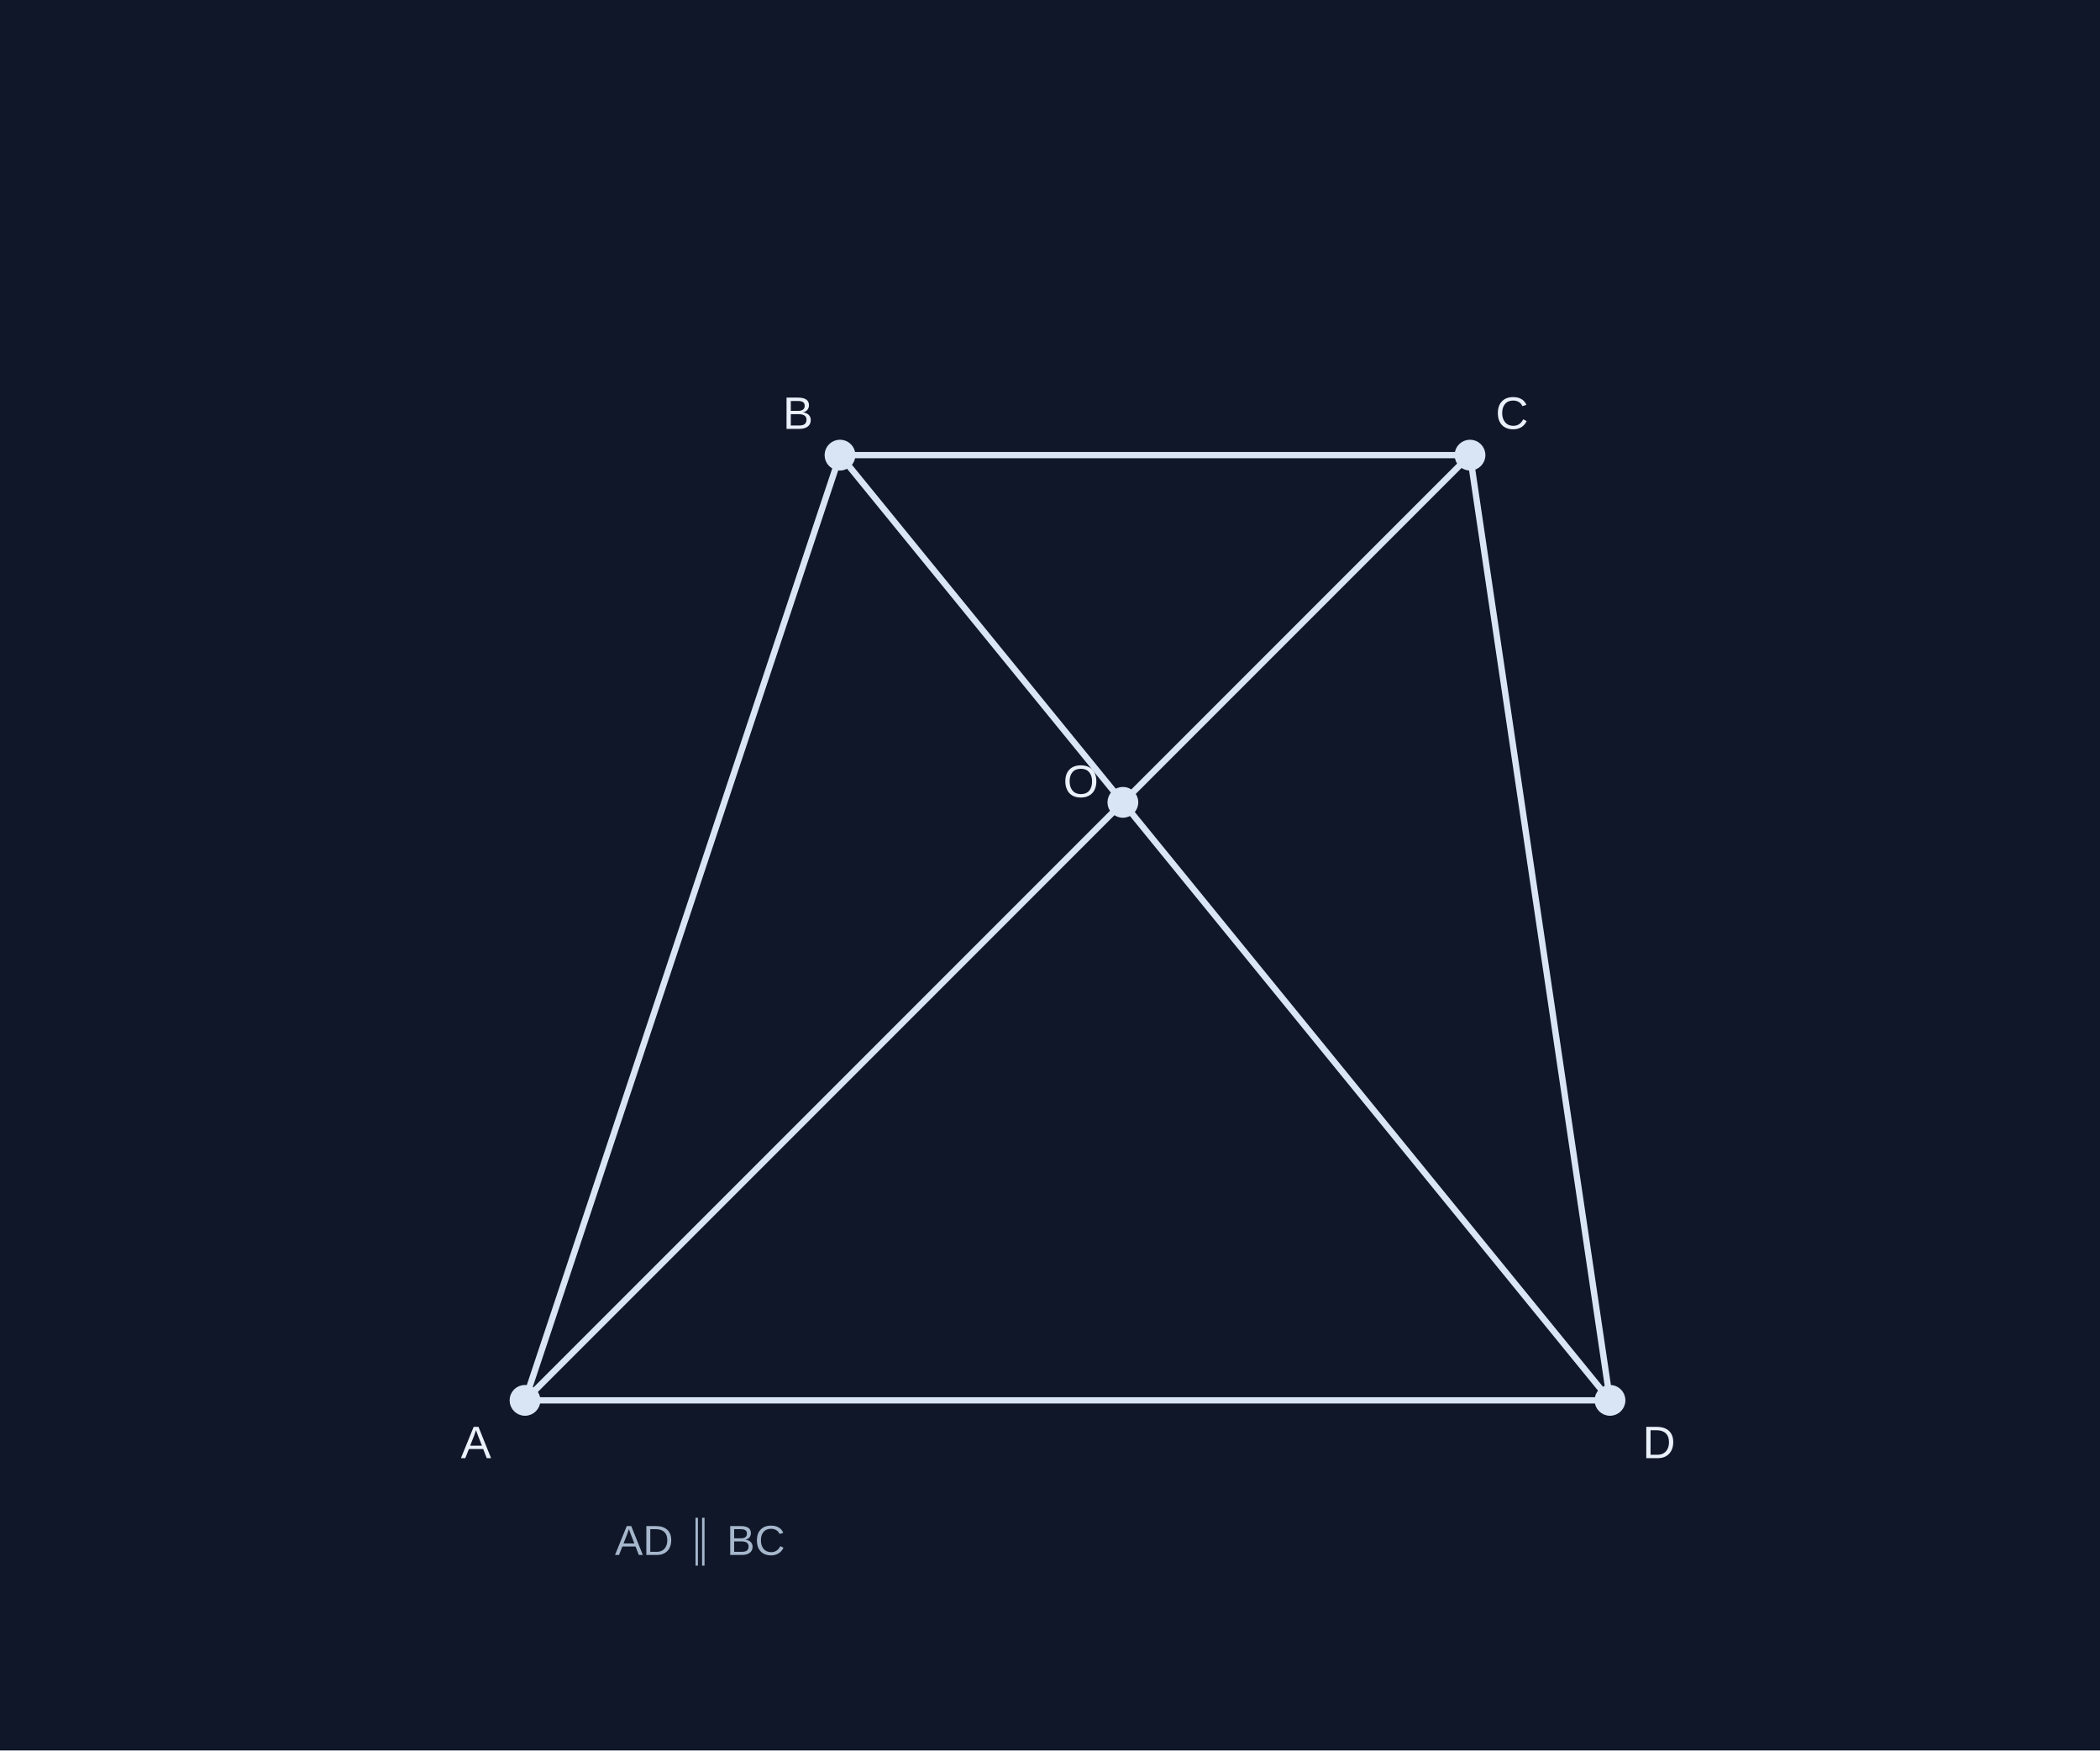
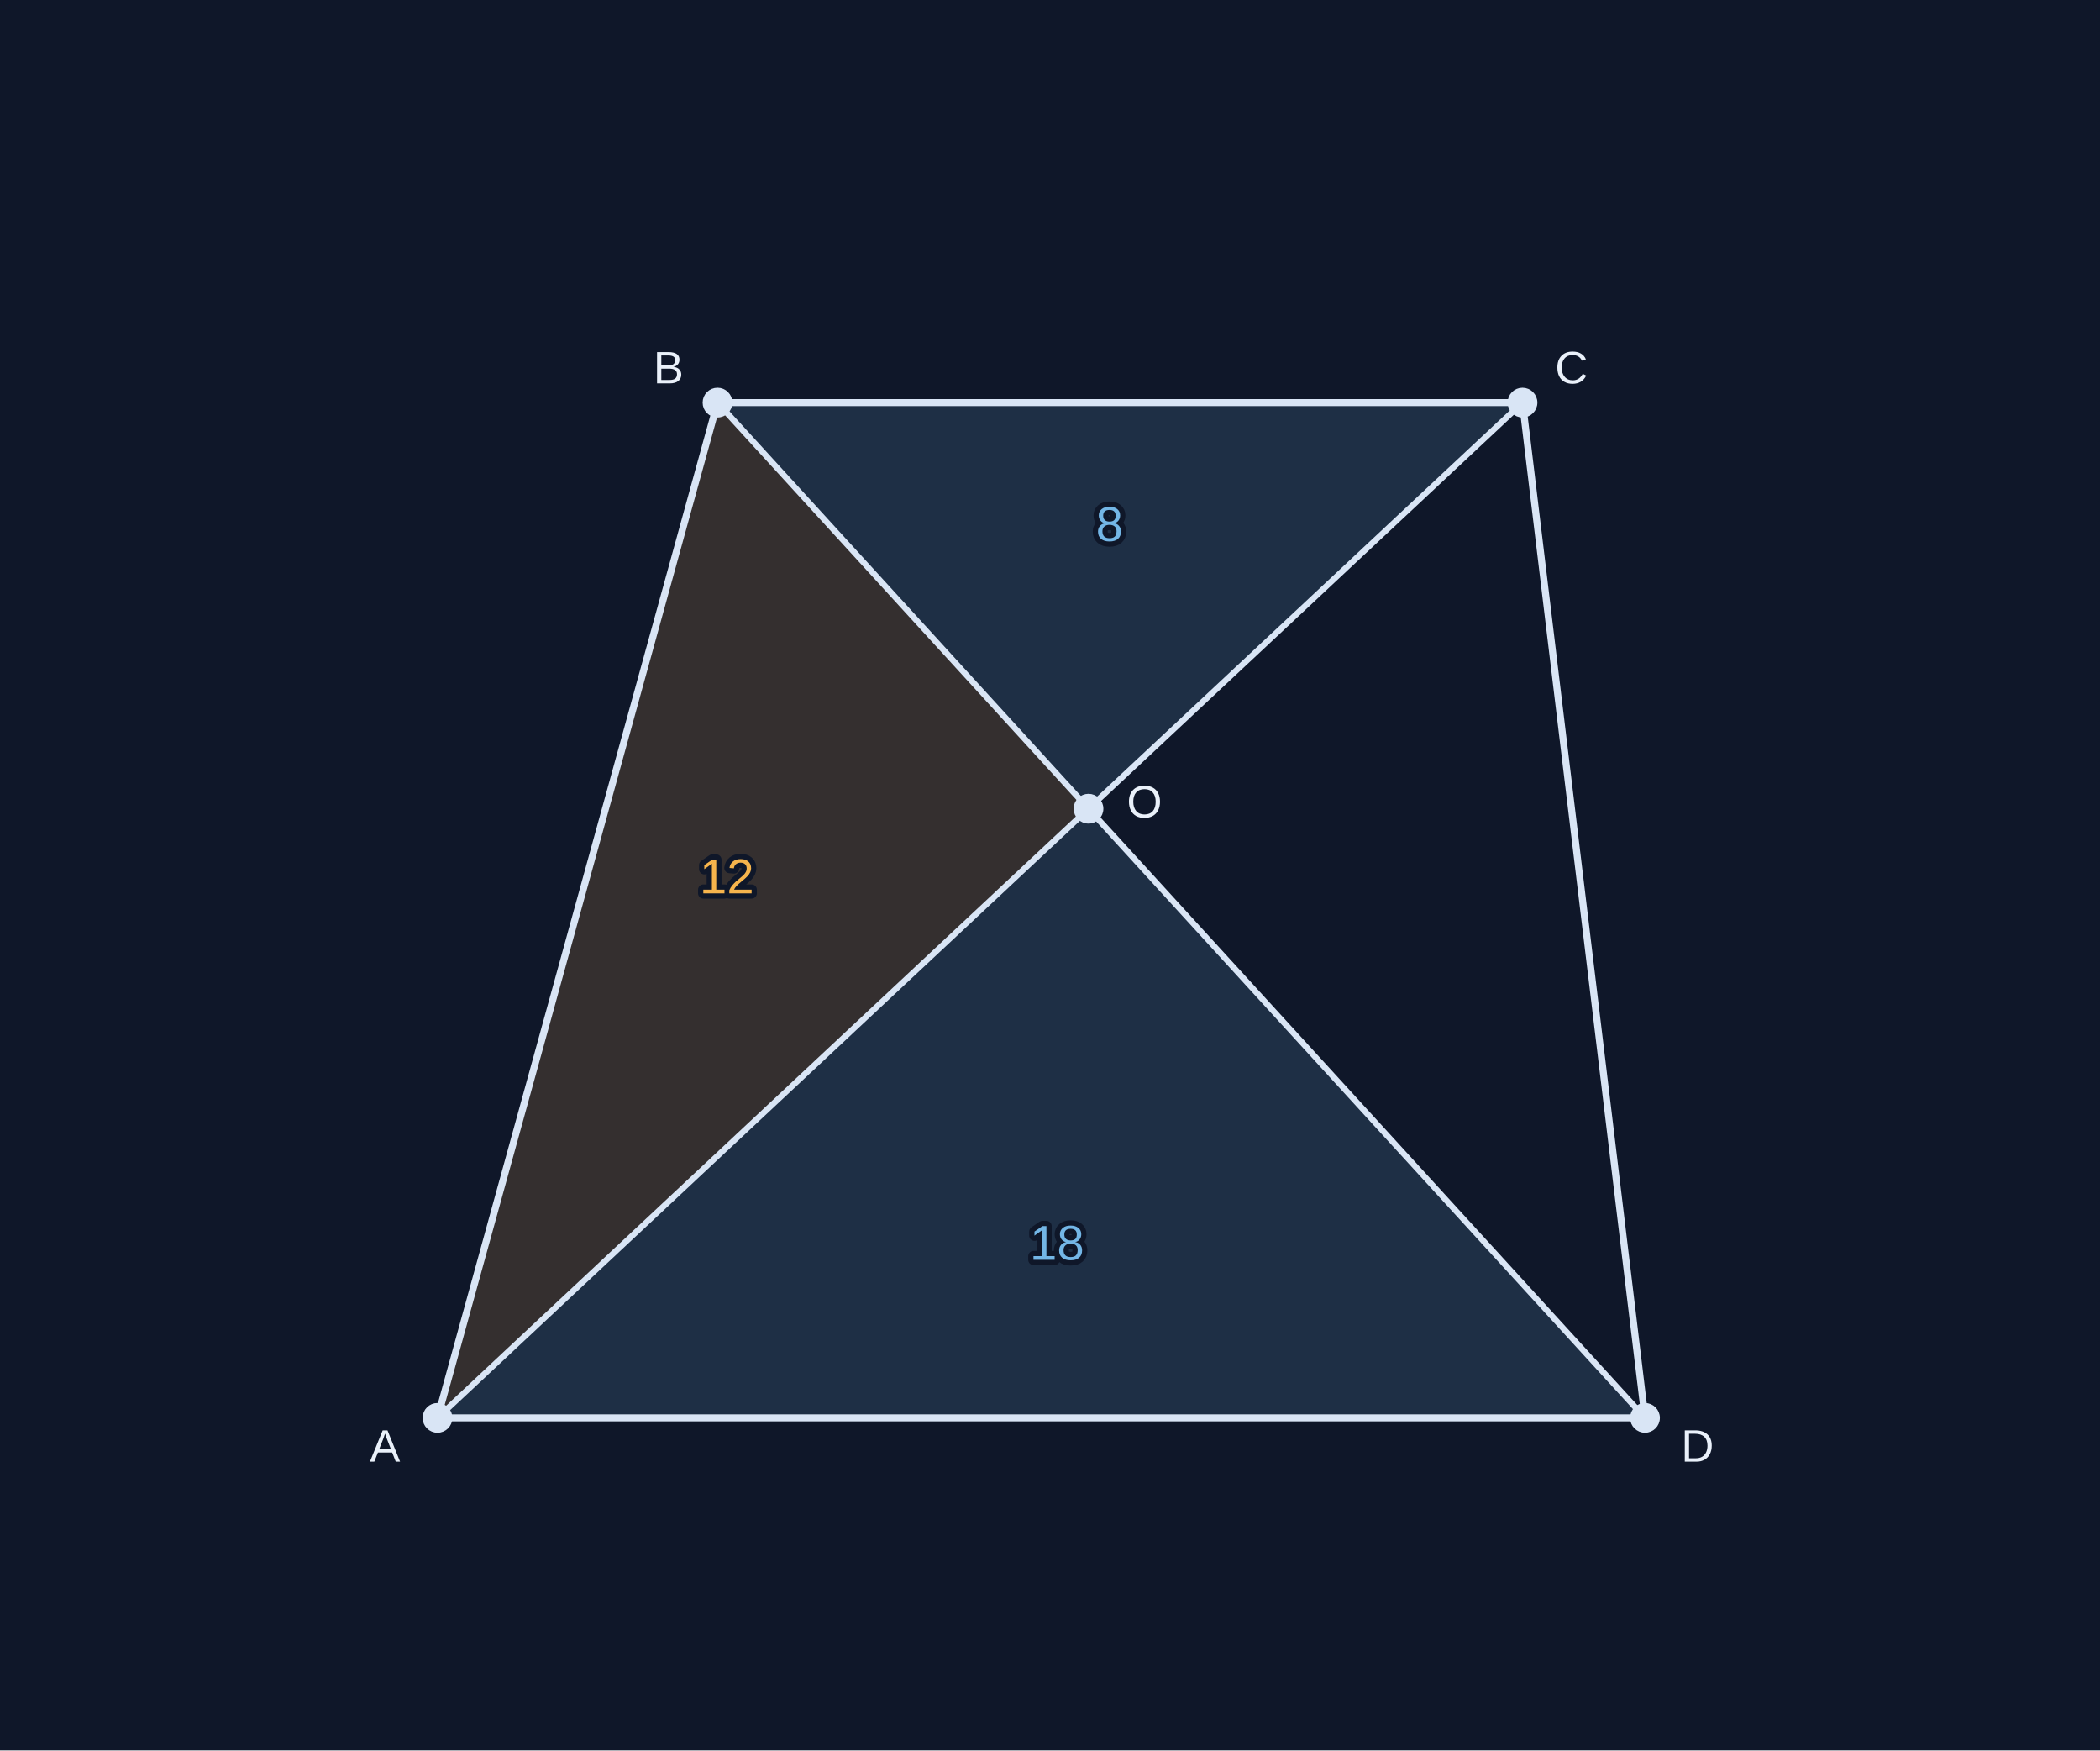
<svg xmlns="http://www.w3.org/2000/svg" width="600" height="500" viewBox="0 0 600 500" style="background-color: #0F1729;">
  <rect x="0" y="0" width="600" height="500" fill="#0F1729" />
-   <circle cx="150.00" cy="400.00" r="3.5" stroke="#D9E5F5" stroke-width="1.8" fill="#D9E5F5" />
-   <text x="136.00" y="412.00" fill="#EAF1FA" font-family="Arial, Helvetica, sans-serif" font-size="13" text-anchor="middle" dominant-baseline="central">A</text>
-   <circle cx="240.00" cy="130.00" r="3.5" stroke="#D9E5F5" stroke-width="1.8" fill="#D9E5F5" />
-   <text x="228.00" y="118.00" fill="#EAF1FA" font-family="Arial, Helvetica, sans-serif" font-size="13" text-anchor="middle" dominant-baseline="central">B</text>
-   <circle cx="420.00" cy="130.00" r="3.5" stroke="#D9E5F5" stroke-width="1.8" fill="#D9E5F5" />
-   <text x="432.00" y="118.00" fill="#EAF1FA" font-family="Arial, Helvetica, sans-serif" font-size="13" text-anchor="middle" dominant-baseline="central">C</text>
-   <circle cx="460.00" cy="400.00" r="3.5" stroke="#D9E5F5" stroke-width="1.8" fill="#D9E5F5" />
-   <text x="474.00" y="412.00" fill="#EAF1FA" font-family="Arial, Helvetica, sans-serif" font-size="13" text-anchor="middle" dominant-baseline="central">D</text>
-   <line x1="150.00" y1="400.00" x2="240.00" y2="130.00" stroke="#D9E5F5" stroke-width="1.8" stroke-linecap="round" />
-   <line x1="240.00" y1="130.00" x2="420.00" y2="130.00" stroke="#D9E5F5" stroke-width="1.8" stroke-linecap="round" />
-   <line x1="420.00" y1="130.00" x2="460.00" y2="400.00" stroke="#D9E5F5" stroke-width="1.8" stroke-linecap="round" />
-   <line x1="460.00" y1="400.00" x2="150.00" y2="400.00" stroke="#D9E5F5" stroke-width="1.8" stroke-linecap="round" />
-   <line x1="150.00" y1="400.00" x2="420.00" y2="130.00" stroke="#D9E5F5" stroke-width="1.8" stroke-linecap="round" />
-   <line x1="240.00" y1="130.00" x2="460.00" y2="400.00" stroke="#D9E5F5" stroke-width="1.8" stroke-linecap="round" />
-   <circle cx="320.82" cy="229.18" r="3.5" stroke="#D9E5F5" stroke-width="1.8" fill="#D9E5F5" />
-   <text x="308.82" y="223.18" fill="#EAF1FA" font-family="Arial, Helvetica, sans-serif" font-size="13" text-anchor="middle" dominant-baseline="central">O</text>
-   <text x="200.00" y="440.00" fill="#A6B7CC" font-family="Arial, Helvetica, sans-serif" font-size="12" text-anchor="middle" dominant-baseline="central">AD ∥ BC</text>
+   <polygon points="125.00,405.00 311.00,231.00 470.00,405.00" fill="#73B6E6" fill-opacity="0.15" stroke="none" stroke-width="0" stroke-linejoin="round" stroke-linecap="round" />
+   <polygon points="205.00,115.00 311.00,231.00 435.00,115.00" fill="#73B6E6" fill-opacity="0.15" stroke="none" stroke-width="0" stroke-linejoin="round" stroke-linecap="round" />
+   <polygon points="125.00,405.00 311.00,231.00 205.00,115.00" fill="#F6B44C" fill-opacity="0.16" stroke="none" stroke-width="0" stroke-linejoin="round" stroke-linecap="round" />
+   <polygon points="125.00,405.00 205.00,115.00 435.00,115.00 470.00,405.00" fill="none" stroke="#D9E5F5" stroke-width="2.0" stroke-linejoin="round" stroke-linecap="round" />
+   <line x1="125.00" y1="405.00" x2="435.00" y2="115.00" stroke="#D9E5F5" stroke-width="1.7" stroke-linecap="round" />
+   <line x1="205.00" y1="115.00" x2="470.00" y2="405.00" stroke="#D9E5F5" stroke-width="1.7" stroke-linecap="round" />
+   <circle cx="125.00" cy="405.00" r="3.50" fill="#D9E5F5" stroke="#D9E5F5" stroke-width="1.5" />
+   <circle cx="205.00" cy="115.00" r="3.50" fill="#D9E5F5" stroke="#D9E5F5" stroke-width="1.5" />
+   <circle cx="435.00" cy="115.00" r="3.50" fill="#D9E5F5" stroke="#D9E5F5" stroke-width="1.5" />
+   <circle cx="470.00" cy="405.00" r="3.50" fill="#D9E5F5" stroke="#D9E5F5" stroke-width="1.5" />
+   <circle cx="311.00" cy="231.00" r="3.50" fill="#D9E5F5" stroke="#D9E5F5" stroke-width="1.5" />
+   <text x="110.00" y="413.00" fill="#EAF1FA" font-family="Arial, Helvetica, sans-serif" font-size="13" text-anchor="middle" dominant-baseline="central" paint-order="stroke fill" stroke="#0F1729" stroke-width="3" stroke-linejoin="round">A</text>
+   <text x="191.00" y="105.00" fill="#EAF1FA" font-family="Arial, Helvetica, sans-serif" font-size="13" text-anchor="middle" dominant-baseline="central" paint-order="stroke fill" stroke="#0F1729" stroke-width="3" stroke-linejoin="round">B</text>
+   <text x="449.00" y="105.00" fill="#EAF1FA" font-family="Arial, Helvetica, sans-serif" font-size="13" text-anchor="middle" dominant-baseline="central" paint-order="stroke fill" stroke="#0F1729" stroke-width="3" stroke-linejoin="round">C</text>
+   <text x="485.00" y="413.00" fill="#EAF1FA" font-family="Arial, Helvetica, sans-serif" font-size="13" text-anchor="middle" dominant-baseline="central" paint-order="stroke fill" stroke="#0F1729" stroke-width="3" stroke-linejoin="round">D</text>
+   <text x="327.00" y="229.00" fill="#EAF1FA" font-family="Arial, Helvetica, sans-serif" font-size="13" text-anchor="middle" dominant-baseline="central" paint-order="stroke fill" stroke="#0F1729" stroke-width="3" stroke-linejoin="round">O</text>
+   <text x="302.00" y="355.00" fill="#73B6E6" font-family="Arial, Helvetica, sans-serif" font-size="14" text-anchor="middle" dominant-baseline="central" paint-order="stroke fill" stroke="#0F1729" stroke-width="3" stroke-linejoin="round">18</text>
+   <text x="317.00" y="149.67" fill="#73B6E6" font-family="Arial, Helvetica, sans-serif" font-size="14" text-anchor="middle" dominant-baseline="central" paint-order="stroke fill" stroke="#0F1729" stroke-width="3" stroke-linejoin="round">8</text>
+   <text x="207.67" y="250.33" fill="#F6B44C" font-family="Arial, Helvetica, sans-serif" font-size="14" text-anchor="middle" dominant-baseline="central" paint-order="stroke fill" stroke="#0F1729" stroke-width="3" stroke-linejoin="round">12</text>
</svg>
